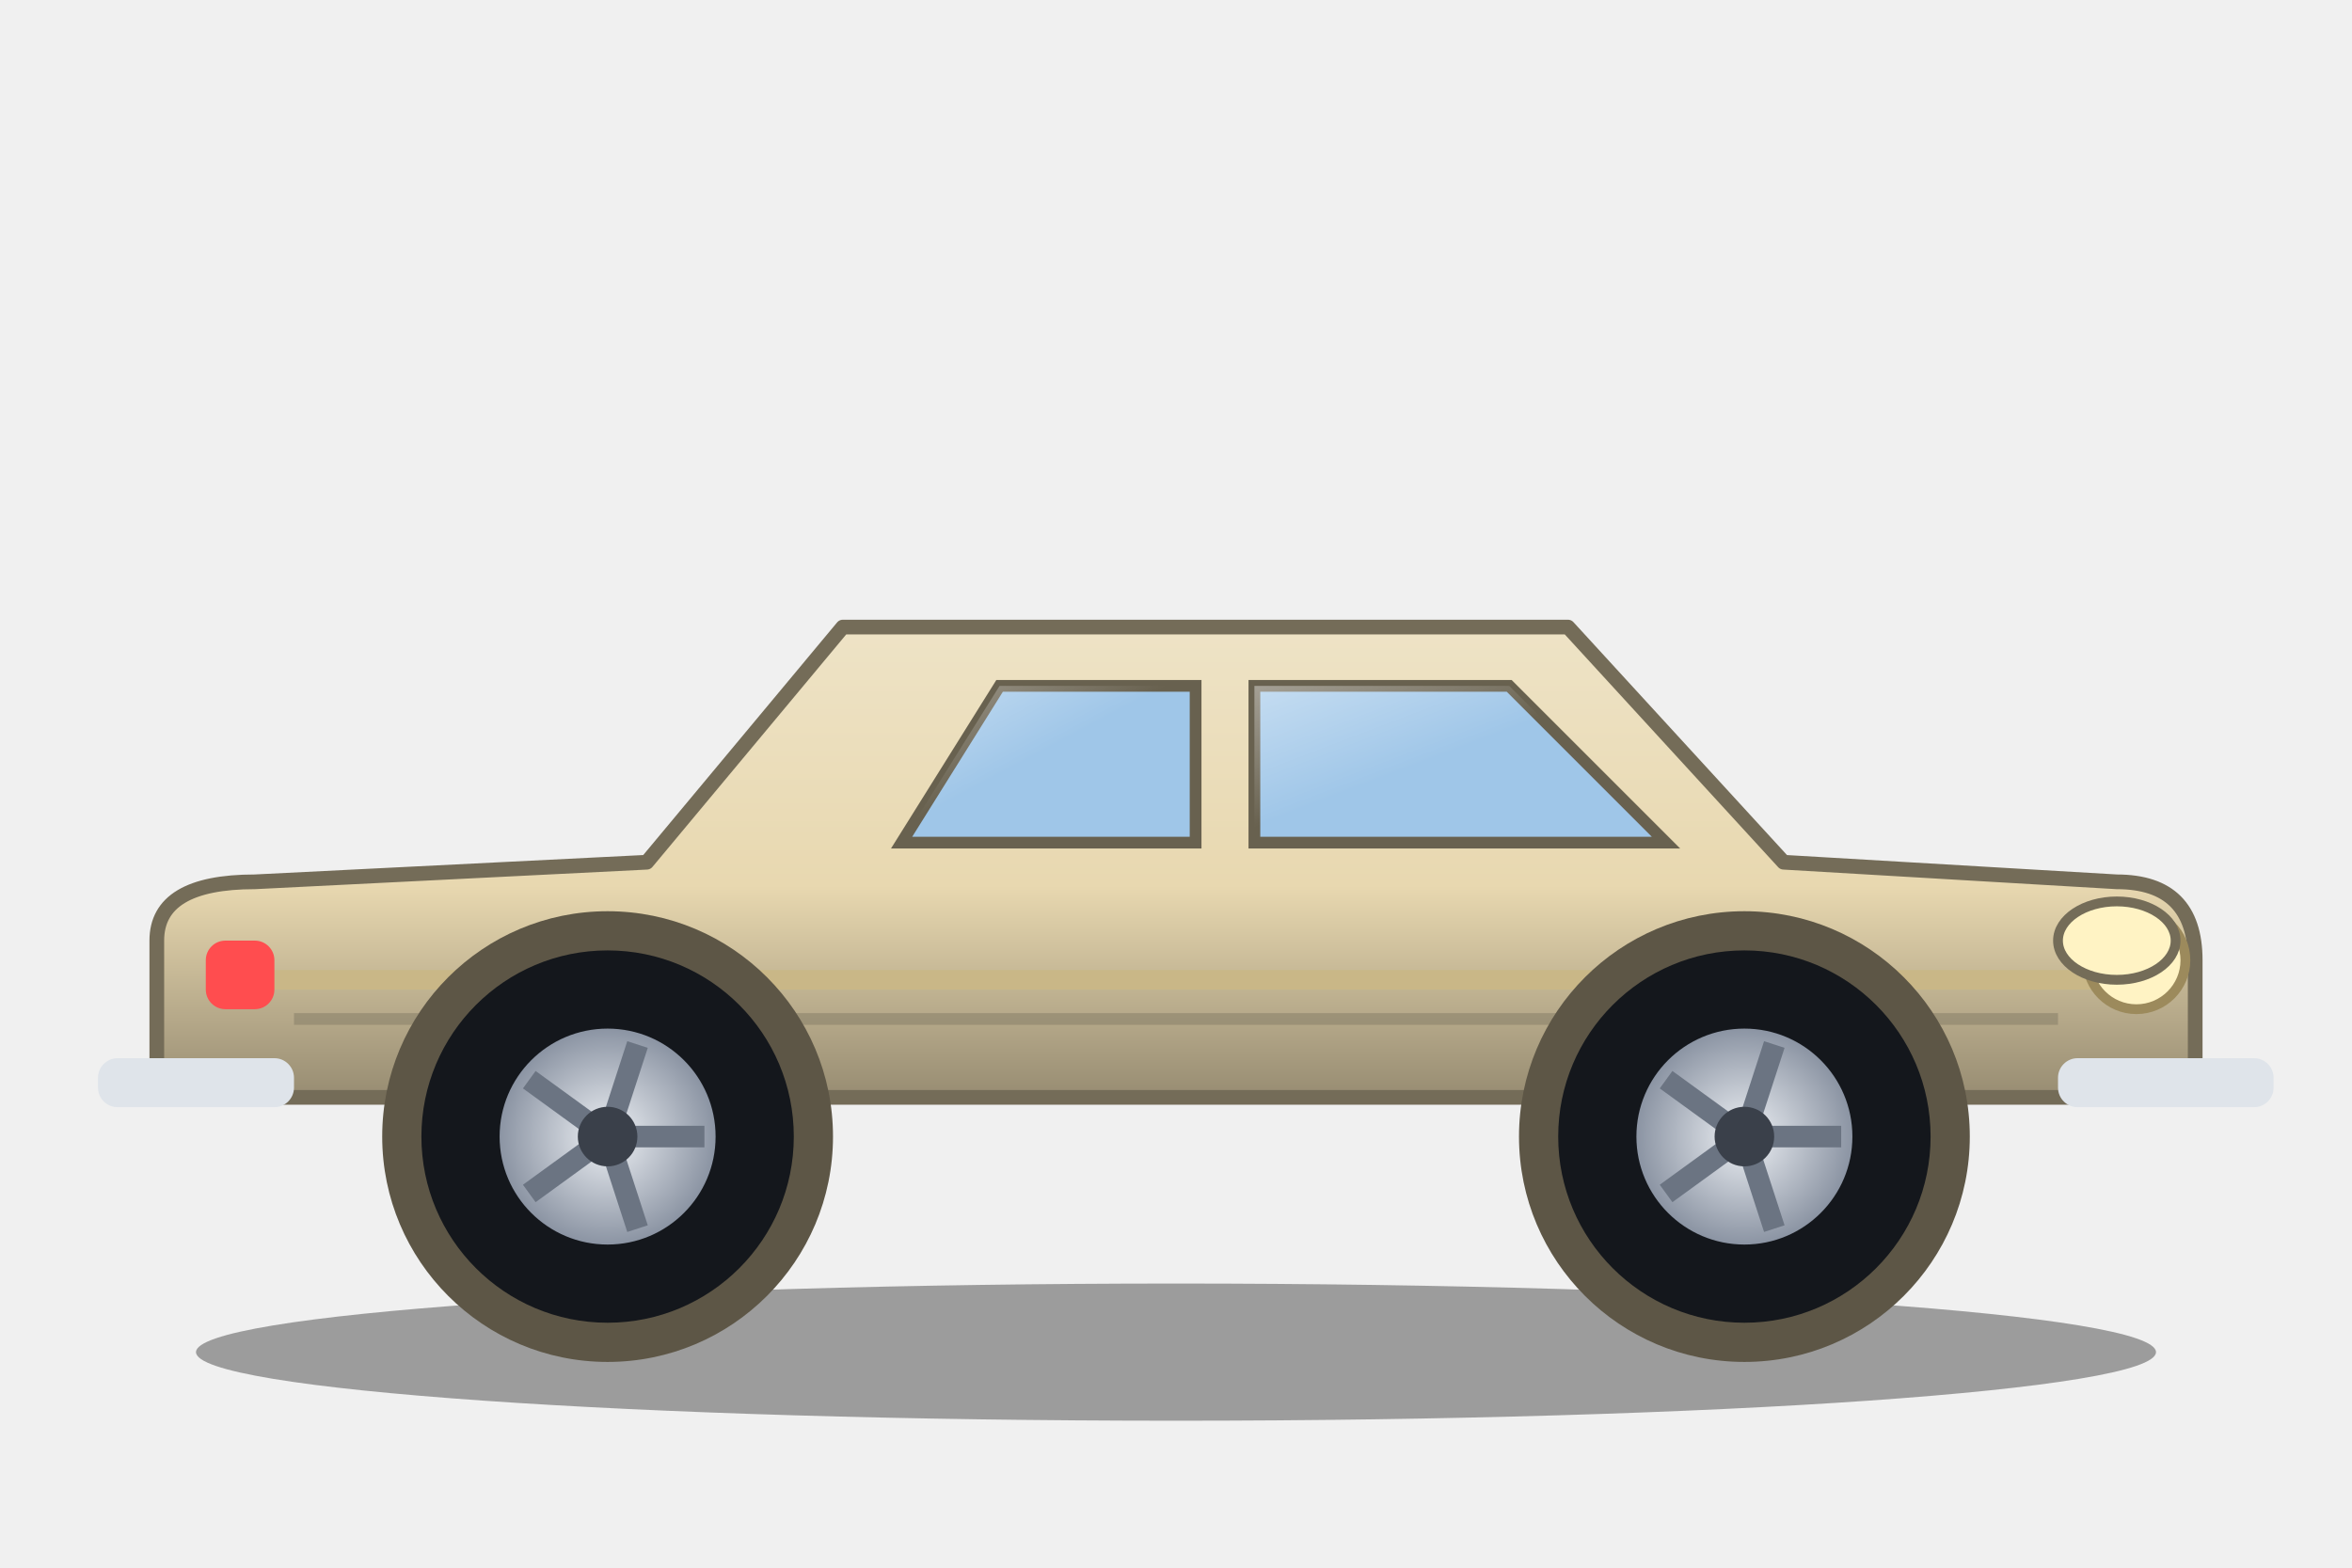
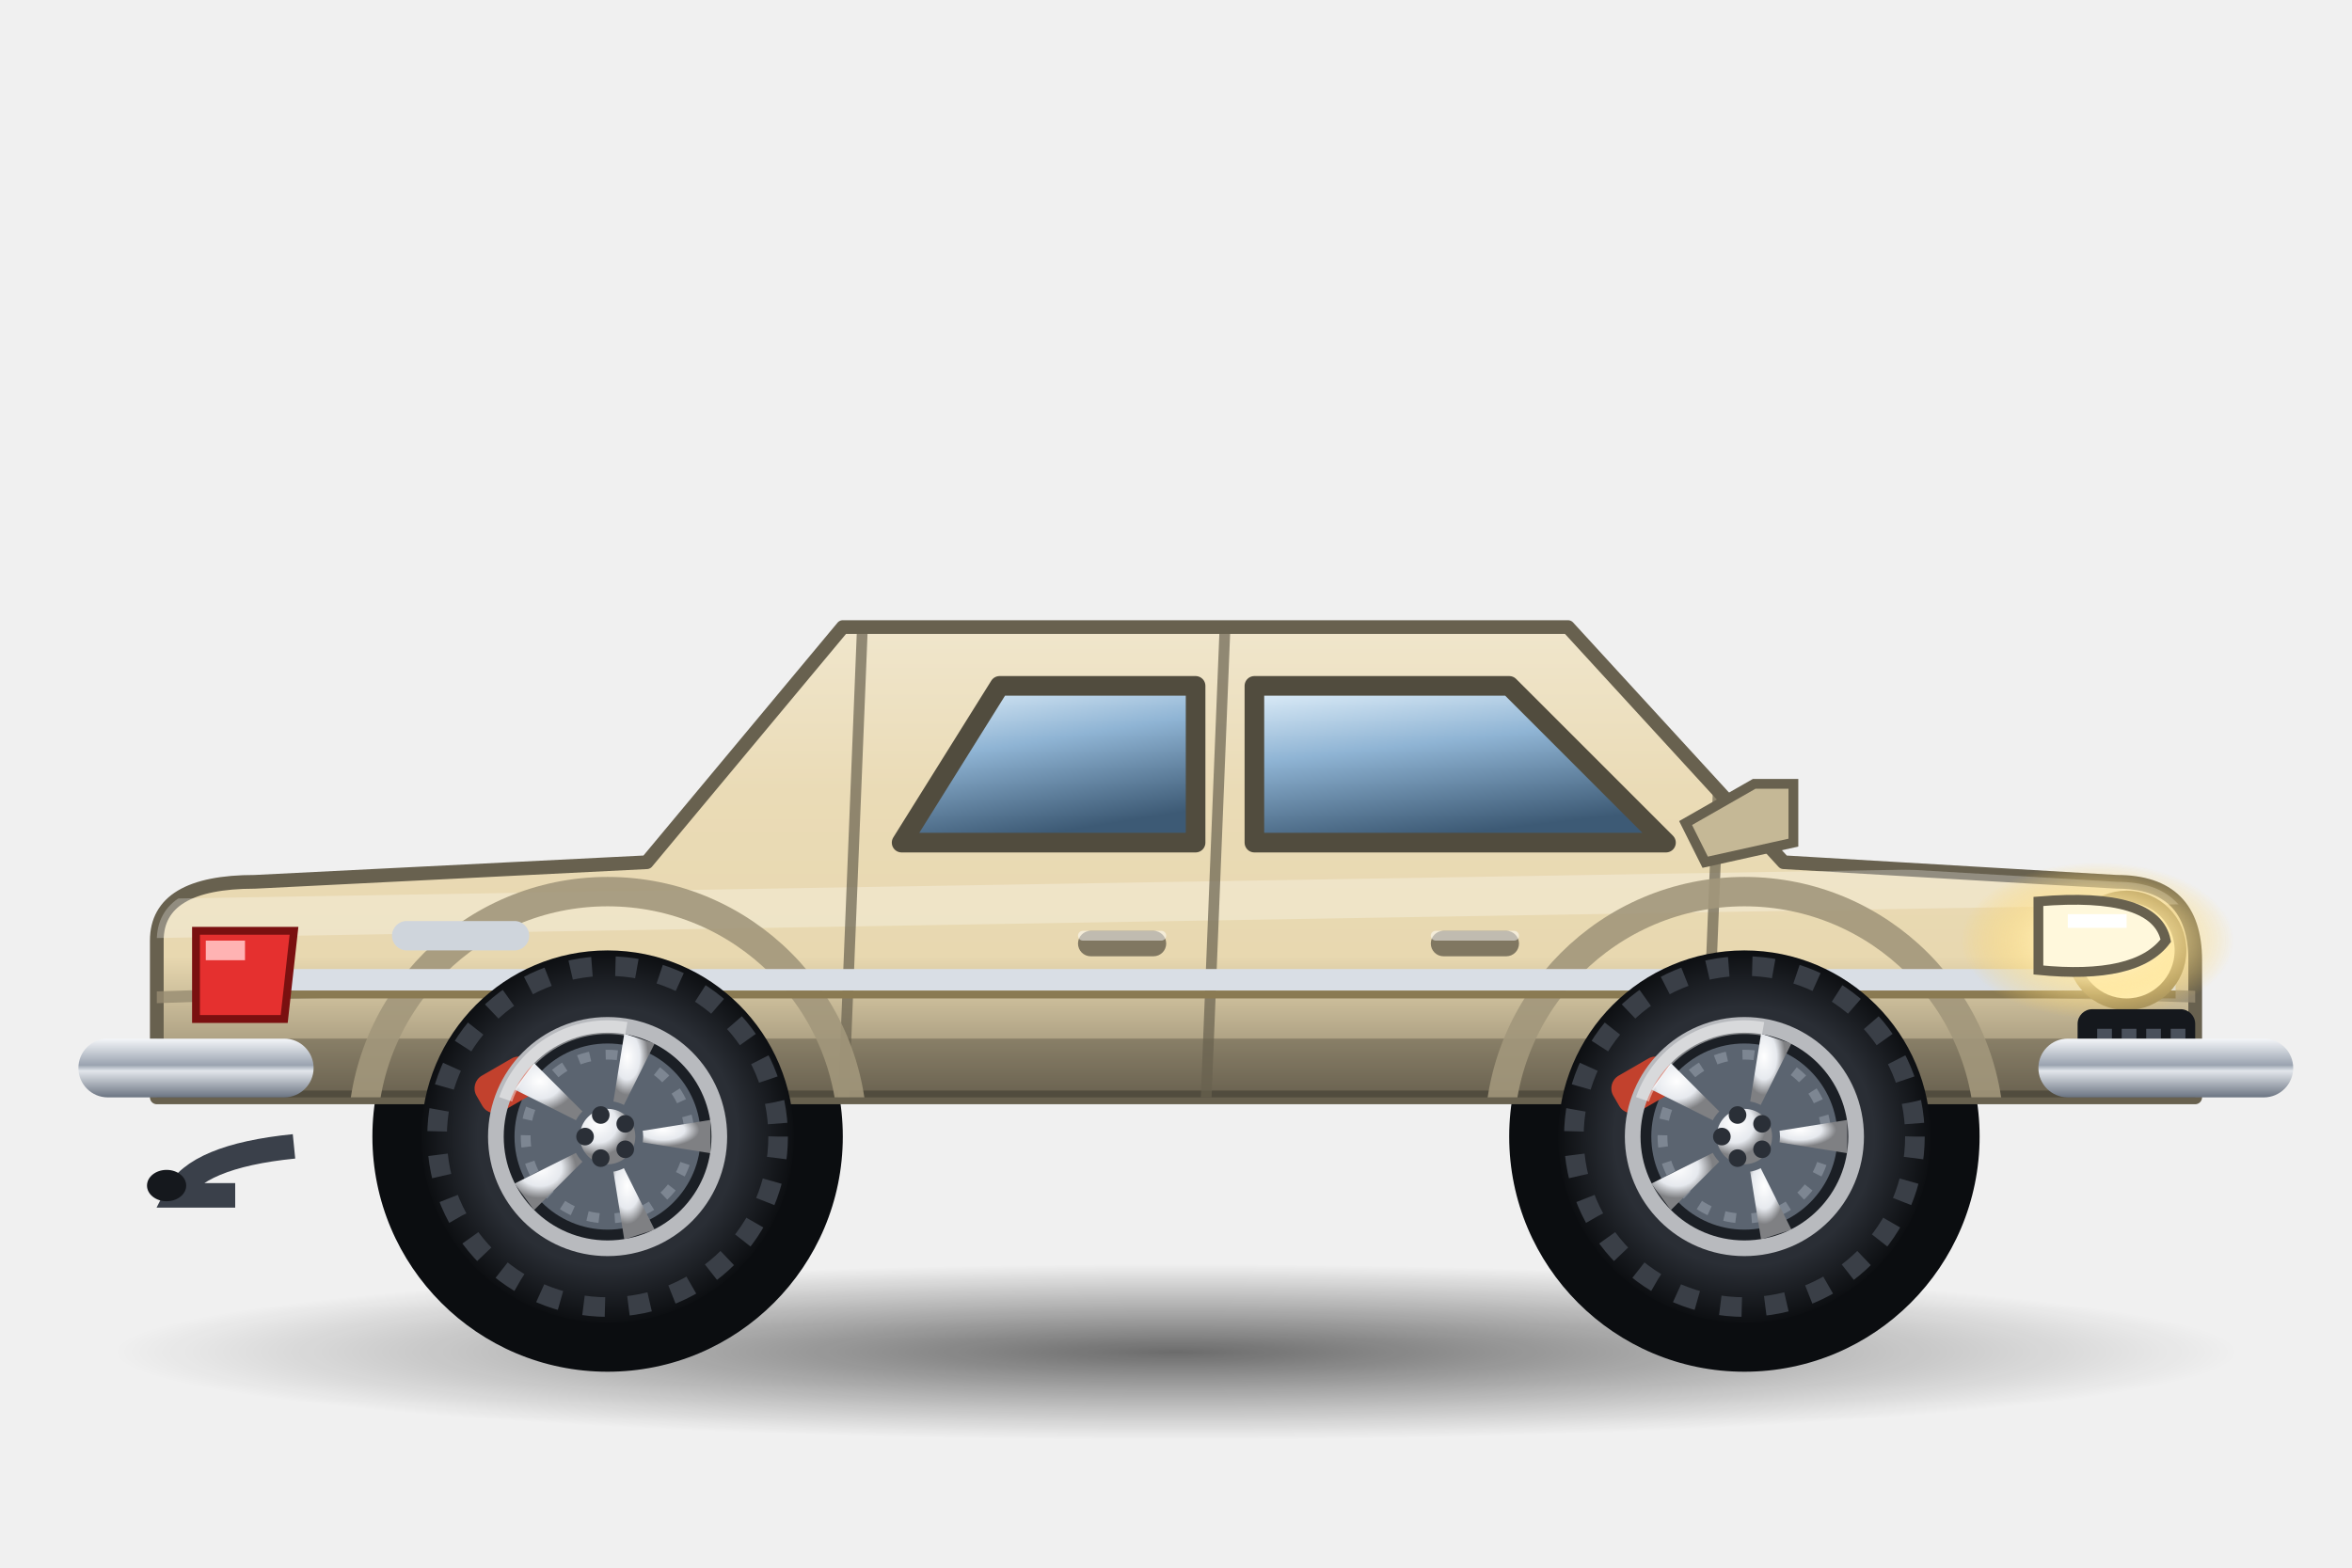
<svg xmlns="http://www.w3.org/2000/svg" viewBox="0 0 240 160">
  <defs>
-     <linearGradient id="g19" x1="0" y1="0" x2="0" y2="1">
-       <stop offset="0" stop-color="#eee3c6" />
-       <stop offset="0.55" stop-color="#e8d8b0" />
-       <stop offset="1" stop-color="#978c72" />
+     <linearGradient id="g61" x1="0" y1="0" x2="0" y2="1">
+       <stop offset="0" stop-color="#f0e6cc" />
+       <stop offset="0.35" stop-color="#eadbb6" />
+       <stop offset="0.7" stop-color="#e8d8b0" />
+       <stop offset="1" stop-color="#877d66" />
    </linearGradient>
-   </defs>
-   <ellipse cx="120" cy="138" rx="100" ry="7" fill="#000" opacity=".35" />
-   <path d="M16,112 L16,96 Q16,90 26,90 L66,88 L86,64 L160,64 L182,88 L216,90 Q224,90 224,98 L224,112 Z" fill="url(#g19)" stroke="#746c58" stroke-width="1.5" stroke-linejoin="round" />
-   <path d="M92,86 L102,70 L122,70 L122,86 Z" fill="#9fc6e8" stroke="#68614f" stroke-width="1.2" />
-   <path d="M92,86 L102,70 L122,70 L122,86 Z" fill="url(#shine)" opacity=".5" />
-   <path d="M128,70 L154,70 L170,86 L128,86 Z" fill="#9fc6e8" stroke="#68614f" stroke-width="1.2" />
-   <path d="M128,70 L154,70 L170,86 L128,86 Z" fill="url(#shine)" opacity=".5" />
-   <defs>
-     <linearGradient id="shine" x1="0" y1="0" x2="1" y2="1">
-       <stop offset="0" stop-color="#fff" stop-opacity=".8" />
-       <stop offset=".45" stop-color="#fff" stop-opacity="0" />
+     <linearGradient id="cr65" x1="0" y1="0" x2="0" y2="1">
+       <stop offset="0" stop-color="#f4f6f9" />
+       <stop offset=".45" stop-color="#9aa3b0" />
+       <stop offset=".55" stop-color="#e2e6eb" />
+       <stop offset="1" stop-color="#6b7482" />
    </linearGradient>
-   </defs>
-   <path d="M30,104 L210,104" stroke="#8b826a" stroke-width="1.2" opacity=".6" />
-   <path d="M22,100 L220,100" stroke="#c9b787" stroke-width="2" />
-   <circle cx="218" cy="98" r="5" fill="#fff3c4" stroke="#9c8a5c" />
-   <ellipse cx="216" cy="96" rx="6" ry="4" fill="#fff3c4" stroke="#746c58" />
-   <rect x="21" y="96" width="7" height="7" rx="2" fill="#ff4d4f" />
-   <rect x="10" y="108" width="20" height="5" rx="2" fill="#dfe4ea" />
-   <rect x="210" y="108" width="22" height="5" rx="2" fill="#dfe4ea" />
-   <circle cx="62" cy="116" r="23" fill="#5d5646" />
-   <circle cx="178" cy="116" r="23" fill="#5d5646" />
-   <defs>
-     <radialGradient id="rim20">
-       <stop offset="0" stop-color="#eef1f5" />
-       <stop offset="1" stop-color="#8b94a3" />
+     <clipPath id="clip62">
+       <path d="M16,112 L16,96 Q16,90 26,90 L66,88 L86,64 L160,64 L182,88 L216,90 Q224,90 224,98 L224,112 Z" />
+     </clipPath>
+     <linearGradient id="glass63" x1="0" y1="0" x2=".3" y2="1">
+       <stop offset="0" stop-color="#e3f1fb" />
+       <stop offset=".45" stop-color="#8fb4d4" />
+       <stop offset="1" stop-color="#3d5a75" />
+     </linearGradient>
+     <radialGradient id="glow64">
+       <stop offset="0" stop-color="#fffbe6" />
+       <stop offset=".5" stop-color="#ffe7a0" stop-opacity=".9" />
+       <stop offset="1" stop-color="#ffd25a" stop-opacity="0" />
    </radialGradient>
  </defs>
-   <circle cx="62" cy="116" r="19" fill="#14171c" />
-   <circle cx="62" cy="116" r="11.02" fill="url(#rim20)" />
-   <line x1="62" y1="116" x2="71.88" y2="116" stroke="#6b7482" stroke-width="2.2" />
-   <line x1="62" y1="116" x2="65.053" y2="125.396" stroke="#6b7482" stroke-width="2.2" />
-   <line x1="62" y1="116" x2="54.007" y2="121.807" stroke="#6b7482" stroke-width="2.2" />
-   <line x1="62" y1="116" x2="54.007" y2="110.193" stroke="#6b7482" stroke-width="2.2" />
-   <line x1="62" y1="116" x2="65.053" y2="106.604" stroke="#6b7482" stroke-width="2.2" />
-   <circle cx="62" cy="116" r="3.04" fill="#3a404a" />
  <defs>
-     <radialGradient id="rim21">
-       <stop offset="0" stop-color="#eef1f5" />
-       <stop offset="1" stop-color="#8b94a3" />
+     <radialGradient id="sh66">
+       <stop offset="0" stop-color="#000" stop-opacity=".55" />
+       <stop offset="1" stop-color="#000" stop-opacity="0" />
    </radialGradient>
  </defs>
-   <circle cx="178" cy="116" r="19" fill="#14171c" />
-   <circle cx="178" cy="116" r="11.02" fill="url(#rim21)" />
-   <line x1="178" y1="116" x2="187.88" y2="116" stroke="#6b7482" stroke-width="2.2" />
-   <line x1="178" y1="116" x2="181.053" y2="125.396" stroke="#6b7482" stroke-width="2.2" />
-   <line x1="178" y1="116" x2="170.007" y2="121.807" stroke="#6b7482" stroke-width="2.2" />
-   <line x1="178" y1="116" x2="170.007" y2="110.193" stroke="#6b7482" stroke-width="2.2" />
-   <line x1="178" y1="116" x2="181.053" y2="106.604" stroke="#6b7482" stroke-width="2.2" />
-   <circle cx="178" cy="116" r="3.04" fill="#3a404a" />
+   <ellipse cx="120" cy="138" rx="108" ry="9" fill="url(#sh66)" />
+   <circle cx="62" cy="116" r="24" fill="#0b0d10" />
+   <circle cx="178" cy="116" r="24" fill="#0b0d10" />
+   <path d="M16,112 L16,96 Q16,90 26,90 L66,88 L86,64 L160,64 L182,88 L216,90 Q224,90 224,98 L224,112 Z" fill="url(#g61)" stroke="#68614f" stroke-width="1.4" stroke-linejoin="round" />
+   <g clip-path="url(#clip62)">
+     <rect x="0" y="106" width="240" height="30" fill="#000" opacity=".22" />
+     <path d="M0,92 L240,88 L240,92 L0,96 Z" fill="#fff" opacity=".28" />
+     <path d="M10,102 Q120,98 232,102" stroke="#978c72" stroke-width="1.2" fill="none" opacity=".8" />
+     <path d="M125,64 L123,114" stroke="#68614f" stroke-width="1.1" opacity=".7" />
+     <path d="M88,64 L86,114" stroke="#68614f" stroke-width="1.1" opacity=".7" />
+     <path d="M176,64 L174,114" stroke="#68614f" stroke-width="1.1" opacity=".7" />
+     <circle cx="62" cy="116" r="25" fill="none" stroke="#a2977b" stroke-width="3" opacity=".9" />
+     <circle cx="178" cy="116" r="25" fill="none" stroke="#a2977b" stroke-width="3" opacity=".9" />
+   </g>
+   <path d="M92,86 L102,70 L122,70 L122,86 Z" fill="url(#glass63)" stroke="#514c3e" stroke-width="2" stroke-linejoin="round" />
+   <path d="M128,70 L154,70 L170,86 L128,86 Z" fill="url(#glass63)" stroke="#514c3e" stroke-width="2" stroke-linejoin="round" />
+   <clipPath id="clip62w0">
+     <path d="M92,86 L102,70 L122,70 L122,86 Z" />
+   </clipPath>
+   <g clip-path="url(#clip62w0)">
+     <path d="M0,40 L240,-20 L240,-6 L0,54 Z" fill="#fff" opacity=".35" />
+     <path d="M0,64 L240,4 L240,10 L0,70 Z" fill="#fff" opacity=".18" />
+   </g>
+   <clipPath id="clip62w1">
+     <path d="M128,70 L154,70 L170,86 L128,86 Z" />
+   </clipPath>
+   <g clip-path="url(#clip62w1)">
+     <path d="M0,40 L240,-20 L240,-6 L0,54 Z" fill="#fff" opacity=".35" />
+     <path d="M0,64 L240,4 L240,10 L0,70 Z" fill="#fff" opacity=".18" />
+   </g>
+   <rect x="110" y="95" width="9" height="2.6" rx="1.3" fill="#807761" />
+   <rect x="110" y="95" width="9" height="1" rx=".5" fill="#fff" opacity=".5" />
+   <rect x="146" y="95" width="9" height="2.6" rx="1.3" fill="#807761" />
+   <rect x="146" y="95" width="9" height="1" rx=".5" fill="#fff" opacity=".5" />
+   <path d="M172,84 l7,-4 l4,0 l0,6 l-9,2 Z" fill="#c5b896" stroke="#68614f" stroke-width="1" />
+   <path d="M20,100 L222,100" stroke="#d9dee5" stroke-width="2.2" />
+   <path d="M20,101.5 L222,101.5" stroke="#8a7a52" stroke-width=".8" />
+   <circle cx="217" cy="97" r="5.5" fill="#fff3c4" stroke="#9c8a5c" stroke-width="1.2" />
+   <rect x="40" y="94" width="14" height="3" rx="1.5" fill="#cfd5dc" />
+   <ellipse cx="214" cy="96" rx="14" ry="8" fill="url(#glow64)" opacity=".85" />
+   <path d="M208,92 Q220,91 221,96 Q218,100 208,99 Z" fill="#fff8dc" stroke="#68614f" stroke-width="1" />
+   <path d="M211,94 L217,94" stroke="#fff" stroke-width="1.4" />
+   <rect x="212" y="103" width="12" height="5" rx="1.5" fill="#15181d" />
+   <path d="M214,105.5 L223,105.5" stroke="#4a515c" stroke-width="1" stroke-dasharray="1.5 1" />
+   <path d="M20,95 L30,95 L29,104 L20,104 Z" fill="#e5302f" stroke="#7a1010" stroke-width=".8" />
+   <rect x="21" y="96" width="4" height="2" fill="#ffb3b3" />
+   <rect x="8" y="106" width="24" height="6" rx="3" fill="url(#cr65)" />
+   <rect x="208" y="106" width="26" height="6" rx="3" fill="url(#cr65)" />
+   <path d="M30,117 Q20,118 18,122 L24,122" stroke="#3a404a" stroke-width="2.5" fill="none" />
+   <ellipse cx="17" cy="121" rx="2" ry="1.6" fill="#15181d" />
+   <defs>
+     <radialGradient id="rim67" cx=".35" cy=".3">
+       <stop offset="0" stop-color="#ffffff" />
+       <stop offset=".6" stop-color="#e6e9ee" />
+       <stop offset="1" stop-color="#7f8083" />
+     </radialGradient>
+     <radialGradient id="tire68">
+       <stop offset=".7" stop-color="#2a2e35" />
+       <stop offset="1" stop-color="#0d0f12" />
+     </radialGradient>
+   </defs>
+   <circle cx="62" cy="116" r="19" fill="url(#tire68)" />
+   <circle cx="62" cy="116" r="17.4" fill="none" stroke="#3a3f47" stroke-width="2" stroke-dasharray="2.2 2.4" />
+   <circle cx="62" cy="116" r="12.16" fill="#1b1f25" />
+   <circle cx="62" cy="116" r="9.5" fill="#5b6470" />
+   <circle cx="62" cy="116" r="8.36" fill="none" stroke="#7d8692" stroke-width="1" stroke-dasharray="1.2 1.6" />
+   <rect x="52.5" y="104.2" width="6.5" height="4.2" rx="1.5" fill="#c2412d" transform="rotate(-30 62 116)" />
+   <path d="M65,115.5 L72.5,114.3 L72.5,117.7 L65,116.5 Z" fill="url(#rim67)" />
+   <path d="M63.4,118.7 L66.8,125.5 L63.7,126.5 L62.5,119 Z" fill="url(#rim67)" />
+   <path d="M59.9,118.1 L54.5,123.5 L52.5,120.8 L59.3,117.4 Z" fill="url(#rim67)" />
+   <path d="M59.3,114.6 L52.5,111.2 L54.5,108.5 L59.9,113.9 Z" fill="url(#rim67)" />
+   <path d="M62.5,113 L63.7,105.5 L66.8,106.5 L63.4,113.3 Z" fill="url(#rim67)" />
+   <circle cx="62" cy="116" r="11.4" fill="none" stroke="#b8babe" stroke-width="1.6" />
+   <circle cx="62" cy="116" r="3.23" fill="url(#rim67)" stroke="#5b6470" stroke-width=".8" />
+   <circle cx="63.8" cy="117.3" r="0.9" fill="#2a2f37" />
+   <circle cx="61.3" cy="118.2" r="0.9" fill="#2a2f37" />
+   <circle cx="59.7" cy="116" r="0.9" fill="#2a2f37" />
+   <circle cx="61.3" cy="113.8" r="0.9" fill="#2a2f37" />
+   <circle cx="63.8" cy="114.7" r="0.9" fill="#2a2f37" />
+   <path d="M51.6,112.2 A11.02,11.02 0 0 1 63.9,105" stroke="#fff" stroke-width="1.4" fill="none" opacity=".45" />
+   <defs>
+     <radialGradient id="rim69" cx=".35" cy=".3">
+       <stop offset="0" stop-color="#ffffff" />
+       <stop offset=".6" stop-color="#e6e9ee" />
+       <stop offset="1" stop-color="#7f8083" />
+     </radialGradient>
+     <radialGradient id="tire70">
+       <stop offset=".7" stop-color="#2a2e35" />
+       <stop offset="1" stop-color="#0d0f12" />
+     </radialGradient>
+   </defs>
+   <circle cx="178" cy="116" r="19" fill="url(#tire70)" />
+   <circle cx="178" cy="116" r="17.4" fill="none" stroke="#3a3f47" stroke-width="2" stroke-dasharray="2.2 2.4" />
+   <circle cx="178" cy="116" r="12.16" fill="#1b1f25" />
+   <circle cx="178" cy="116" r="9.5" fill="#5b6470" />
+   <circle cx="178" cy="116" r="8.36" fill="none" stroke="#7d8692" stroke-width="1" stroke-dasharray="1.2 1.6" />
+   <rect x="168.5" y="104.2" width="6.5" height="4.2" rx="1.5" fill="#c2412d" transform="rotate(-30 178 116)" />
+   <path d="M181,115.5 L188.5,114.3 L188.5,117.7 L181,116.5 Z" fill="url(#rim69)" />
+   <path d="M179.4,118.7 L182.8,125.5 L179.7,126.5 L178.5,119 Z" fill="url(#rim69)" />
+   <path d="M175.9,118.1 L170.5,123.5 L168.5,120.8 L175.3,117.4 Z" fill="url(#rim69)" />
+   <path d="M175.3,114.6 L168.5,111.2 L170.5,108.5 L175.9,113.9 Z" fill="url(#rim69)" />
+   <path d="M178.5,113 L179.7,105.5 L182.8,106.5 L179.4,113.3 Z" fill="url(#rim69)" />
+   <circle cx="178" cy="116" r="11.4" fill="none" stroke="#b8babe" stroke-width="1.6" />
+   <circle cx="178" cy="116" r="3.23" fill="url(#rim69)" stroke="#5b6470" stroke-width=".8" />
+   <circle cx="179.8" cy="117.3" r="0.9" fill="#2a2f37" />
+   <circle cx="177.3" cy="118.2" r="0.9" fill="#2a2f37" />
+   <circle cx="175.7" cy="116" r="0.9" fill="#2a2f37" />
+   <circle cx="177.3" cy="113.8" r="0.9" fill="#2a2f37" />
+   <circle cx="179.8" cy="114.7" r="0.9" fill="#2a2f37" />
+   <path d="M167.6,112.2 A11.02,11.02 0 0 1 179.9,105" stroke="#fff" stroke-width="1.4" fill="none" opacity=".45" />
</svg>
